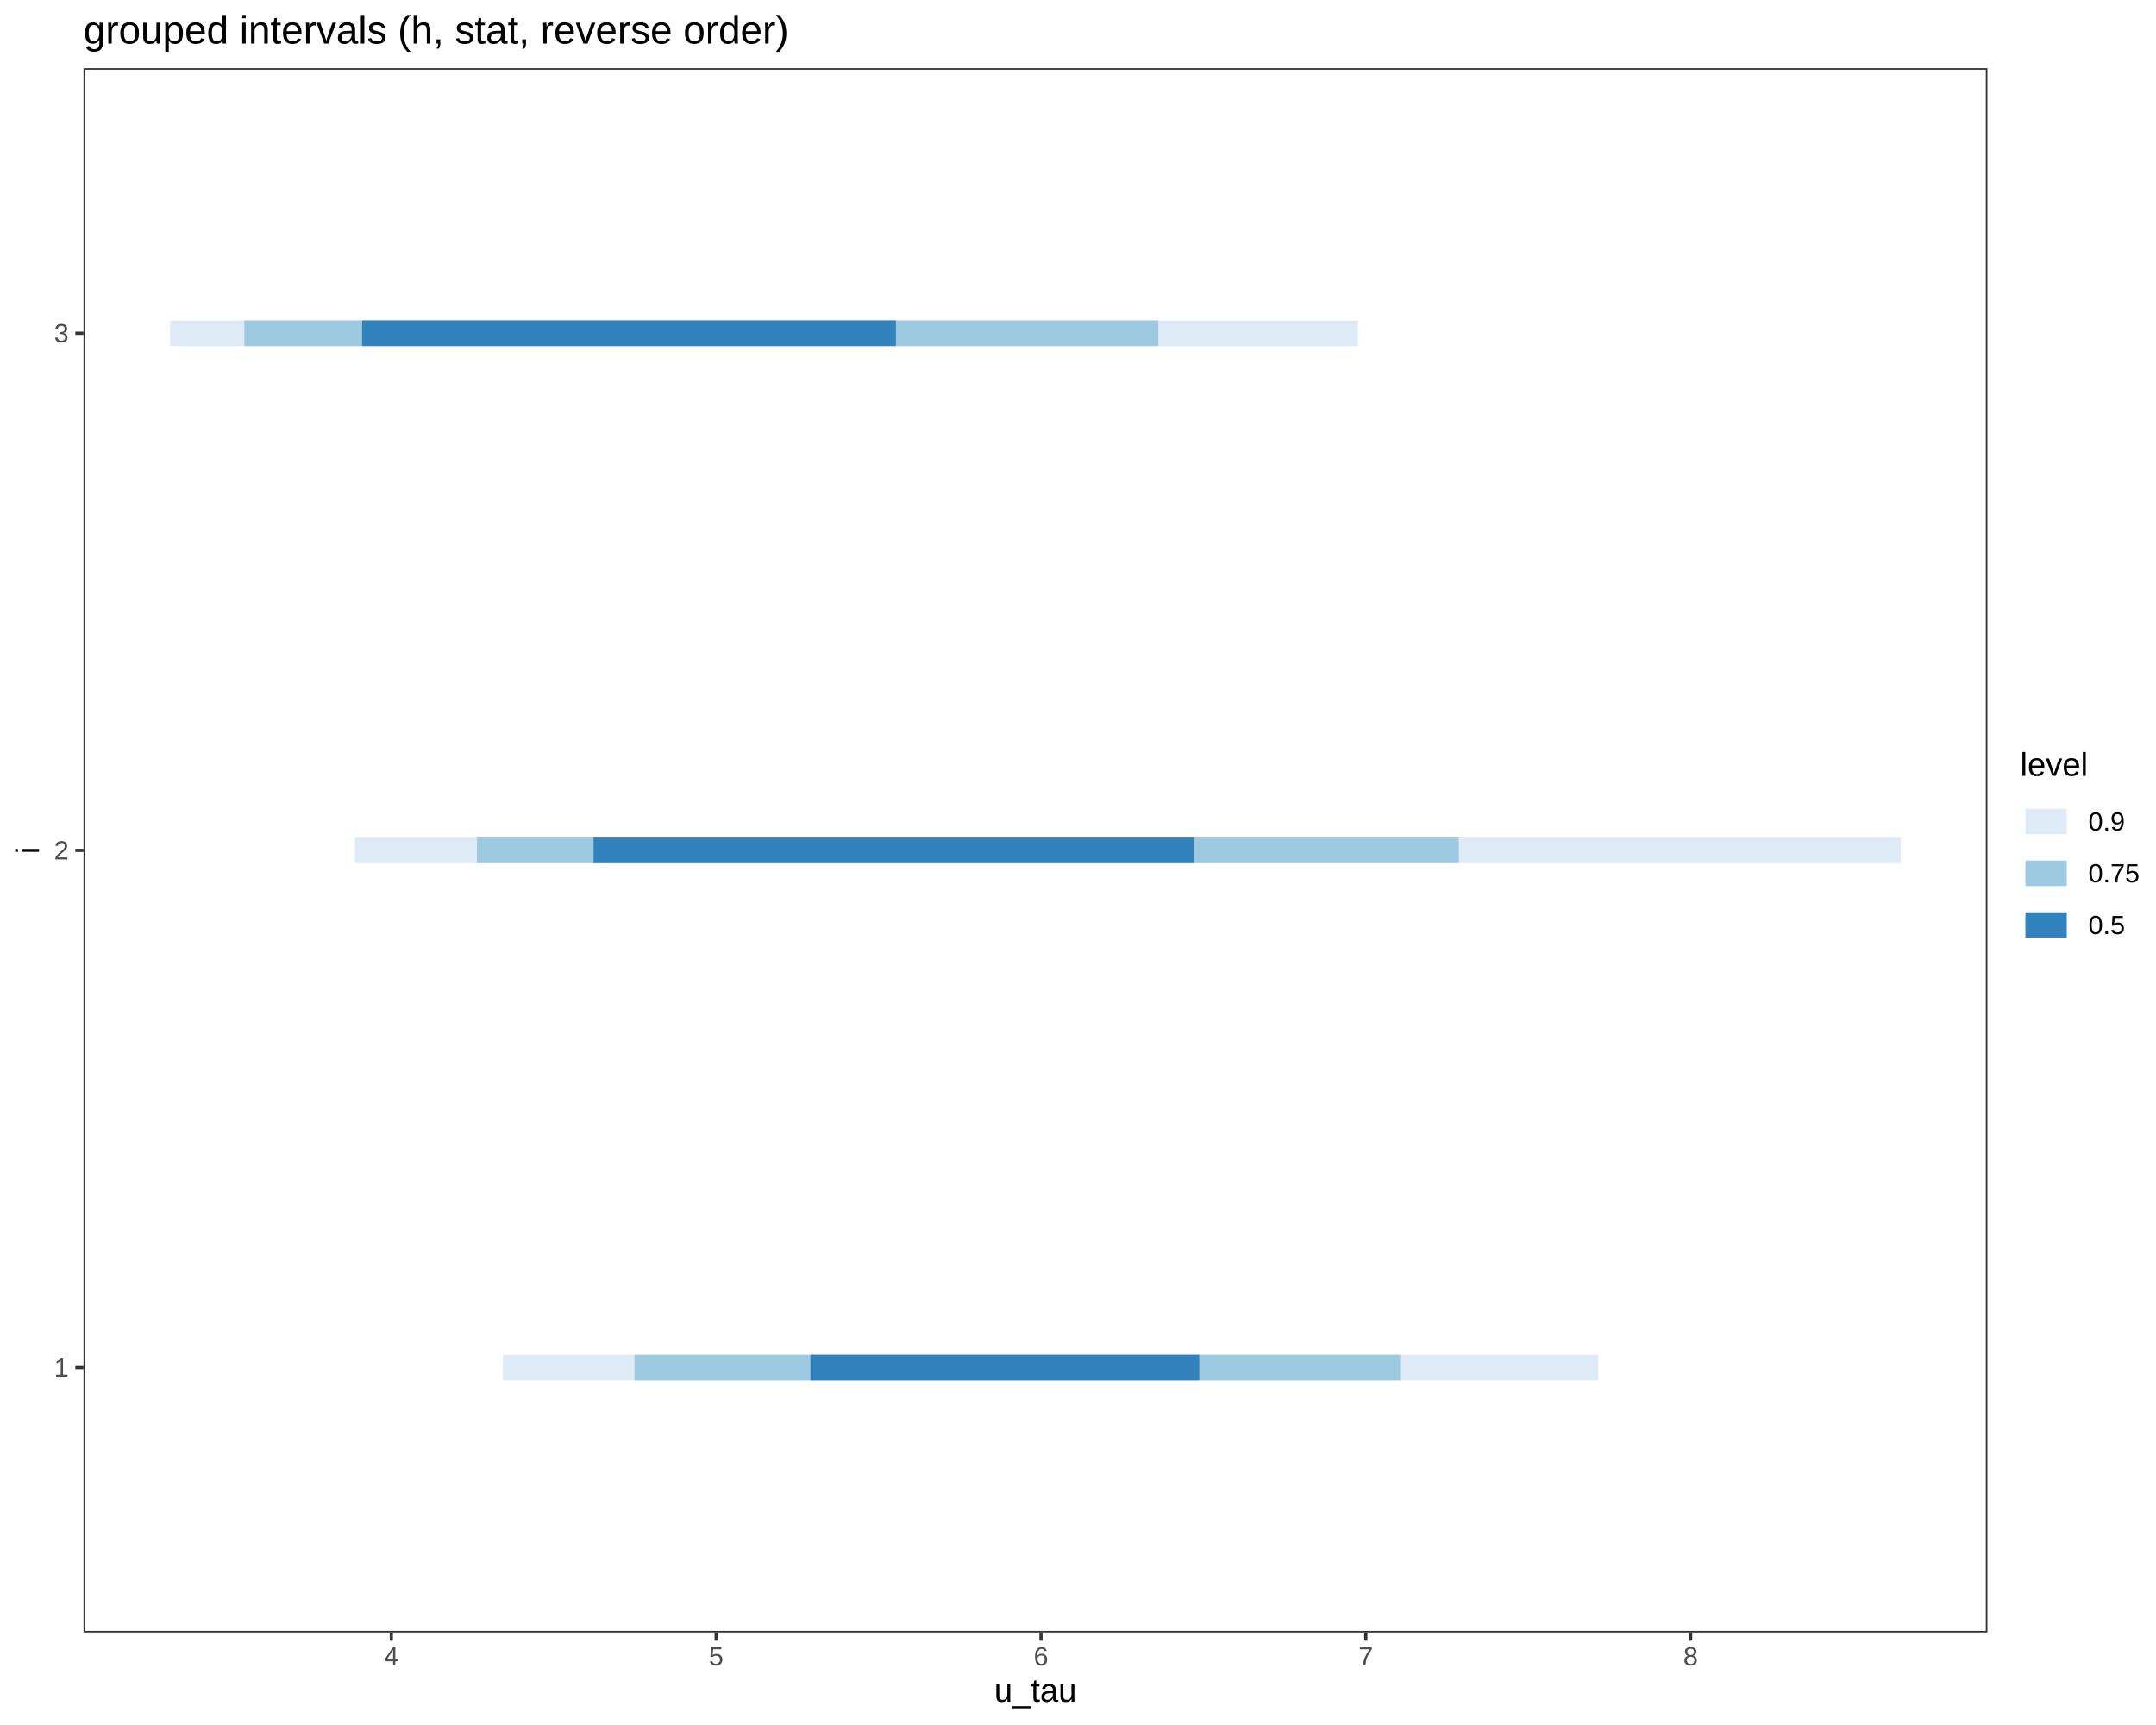
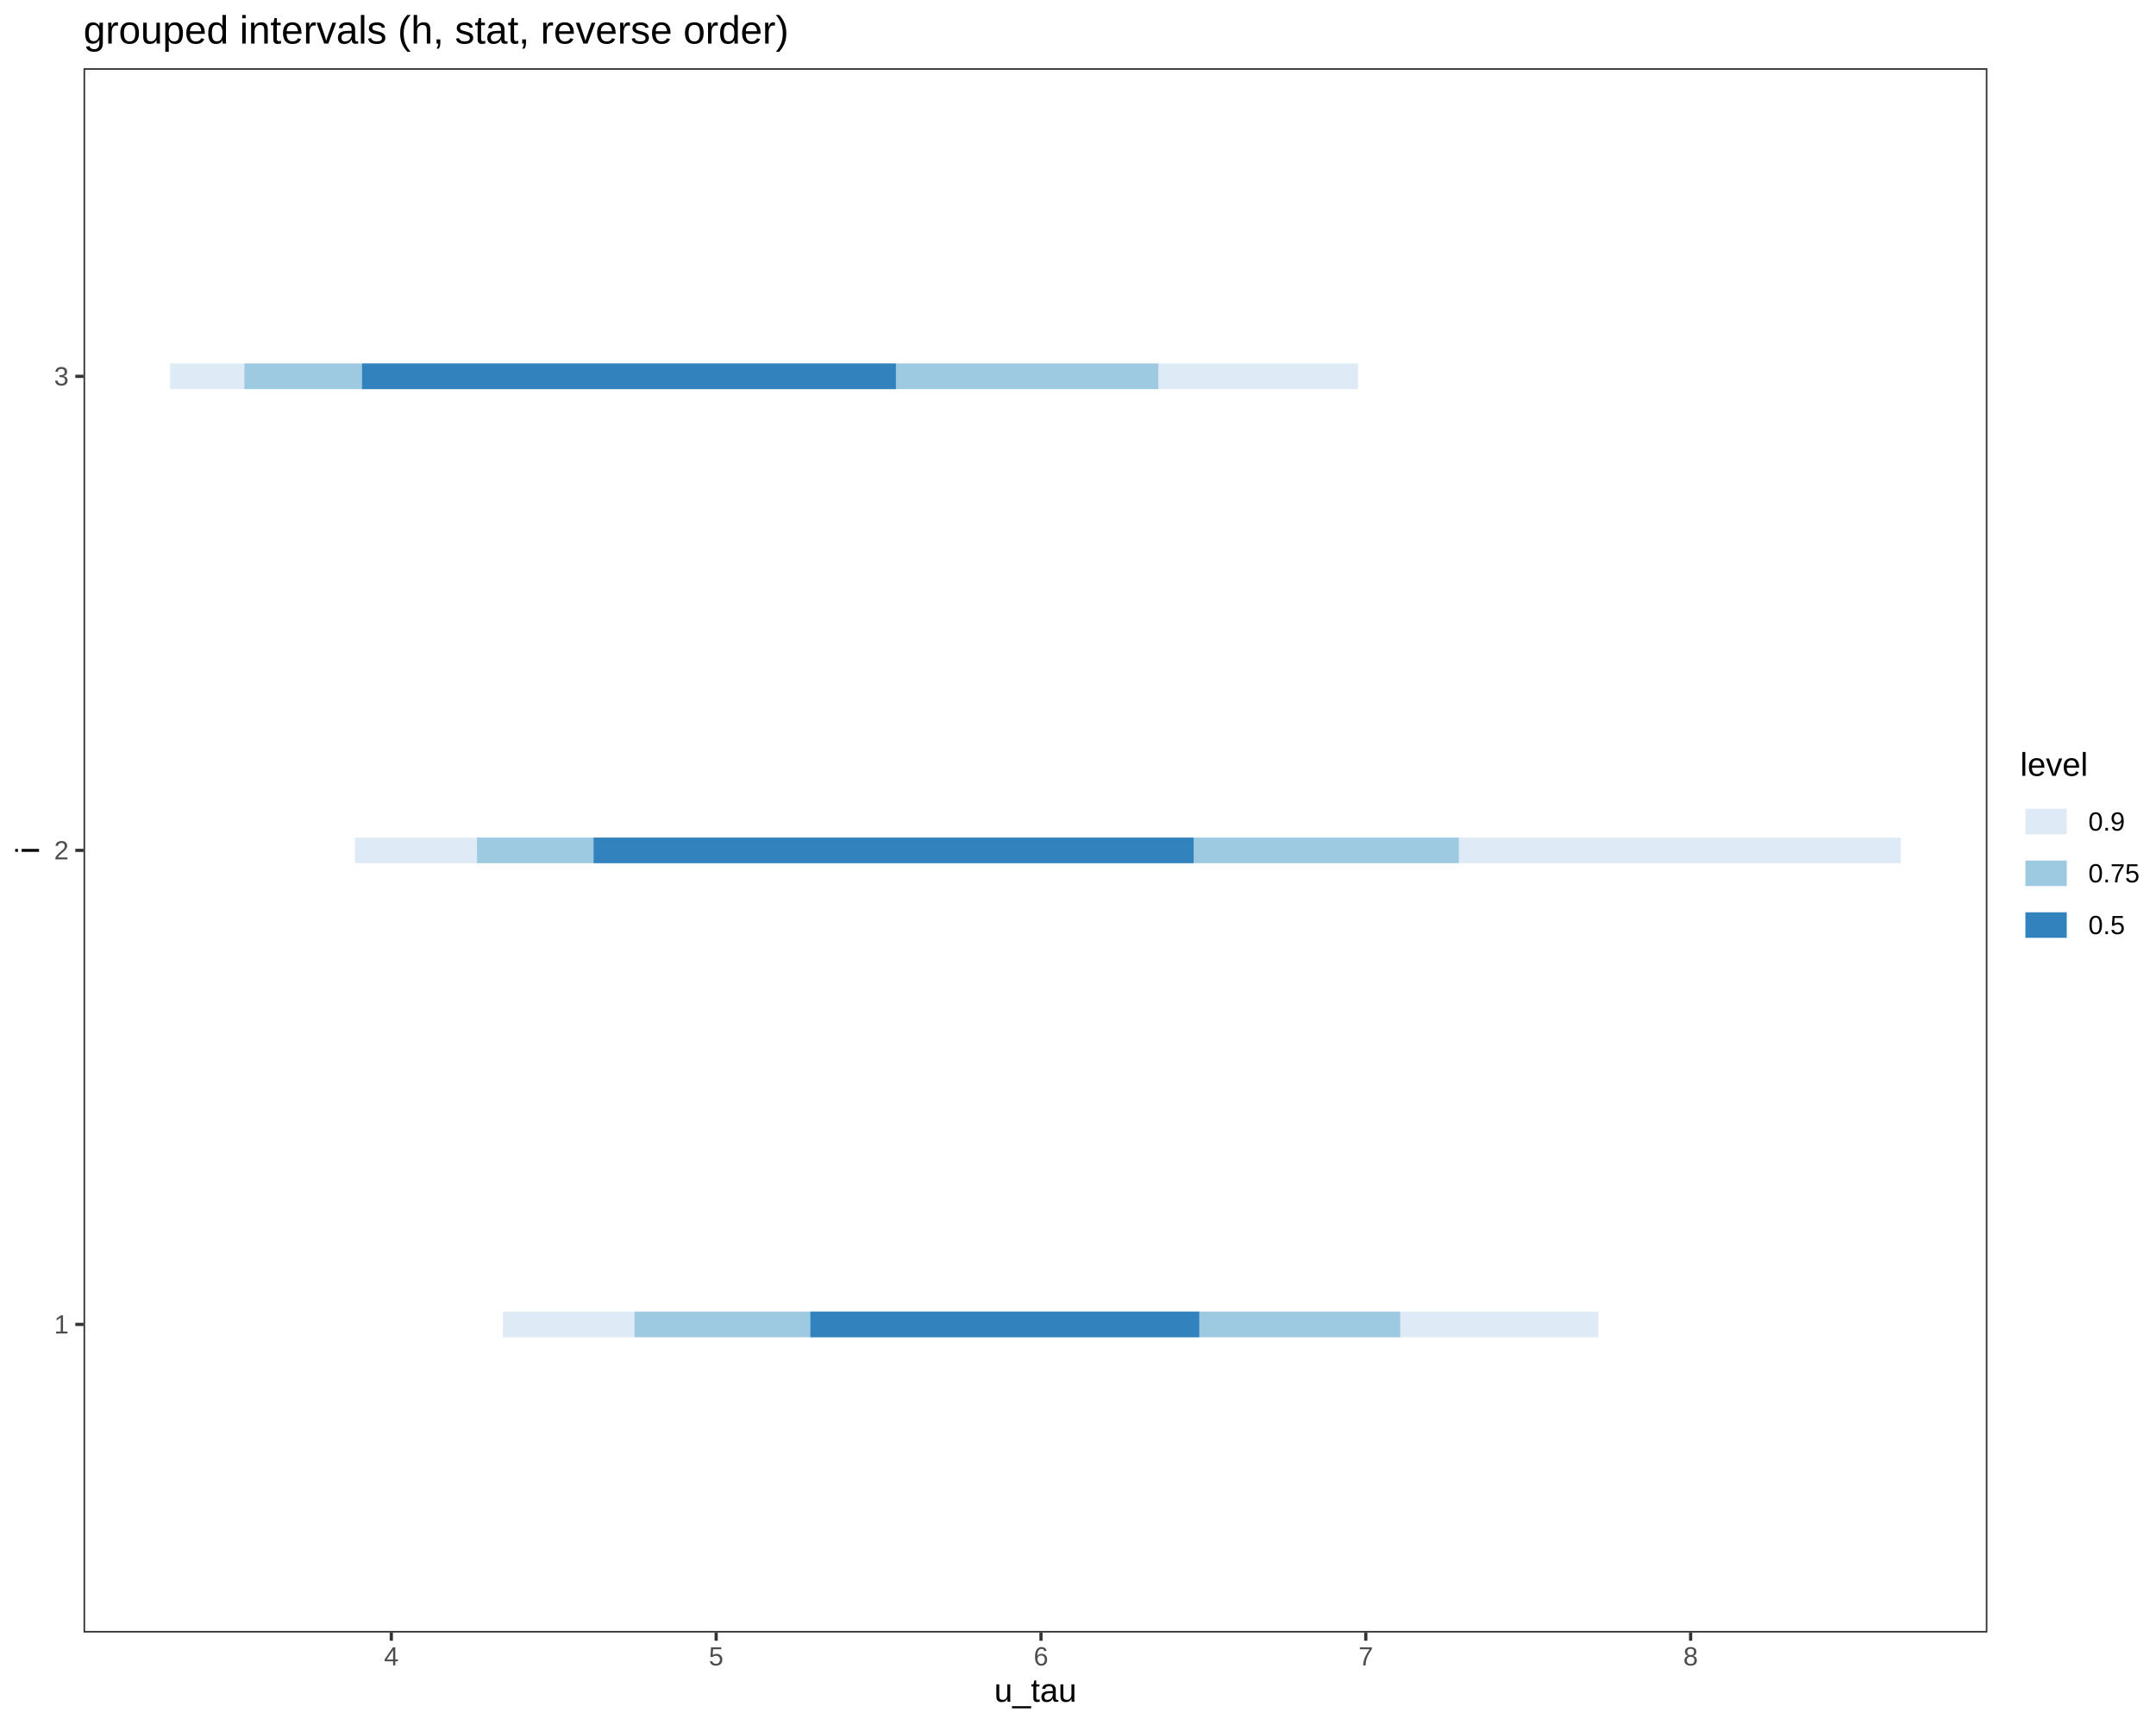
<svg xmlns="http://www.w3.org/2000/svg" viewBox="0 0 720.00 576.00">
  <defs>
    <style type="text/css">
    line, polyline, polygon, path, rect, circle {
      fill: none;
      stroke: #000000;
      stroke-linecap: round;
      stroke-linejoin: round;
      stroke-miterlimit: 10.00;
    }
  </style>
  </defs>
  <rect width="100%" height="100%" style="stroke: none; fill: #FFFFFF;" />
  <rect x="0.00" y="0.00" width="720.00" height="576.00" style="stroke-width: 1.07; stroke: #FFFFFF; fill: #FFFFFF;" />
  <defs>
    <clipPath id="cpMjcuODl8NjYzLjY5fDU0NS4xM3wyMi43Nw==">
      <rect x="27.89" y="22.77" width="635.81" height="522.36" />
    </clipPath>
  </defs>
  <rect x="27.89" y="22.77" width="635.81" height="522.36" style="stroke-width: 1.07; stroke: none; fill: #FFFFFF;" clip-path="url(#cpMjcuODl8NjYzLjY5fDU0NS4xM3wyMi43Nw==)" />
-   <line x1="167.94" y1="456.63" x2="533.76" y2="456.63" style="stroke-width: 8.54; stroke: #DEEBF7; stroke-linecap: butt;" clip-path="url(#cpMjcuODl8NjYzLjY5fDU0NS4xM3wyMi43Nw==)" />
-   <line x1="211.88" y1="456.63" x2="467.60" y2="456.63" style="stroke-width: 8.54; stroke: #9ECAE1; stroke-linecap: butt;" clip-path="url(#cpMjcuODl8NjYzLjY5fDU0NS4xM3wyMi43Nw==)" />
-   <line x1="270.63" y1="456.63" x2="400.49" y2="456.63" style="stroke-width: 8.54; stroke: #3182BD; stroke-linecap: butt;" clip-path="url(#cpMjcuODl8NjYzLjY5fDU0NS4xM3wyMi43Nw==)" />
  <line x1="118.50" y1="283.95" x2="634.79" y2="283.95" style="stroke-width: 8.54; stroke: #DEEBF7; stroke-linecap: butt;" clip-path="url(#cpMjcuODl8NjYzLjY5fDU0NS4xM3wyMi43Nw==)" />
+   <line x1="56.79" y1="125.66" x2="453.52" y2="125.66" style="stroke-width: 8.54; stroke: #DEEBF7; stroke-linecap: butt;" clip-path="url(#cpMjcuODl8NjYzLjY5fDU0NS4xM3wyMi43Nw==)" />
+   <line x1="167.94" y1="442.24" x2="533.76" y2="442.24" style="stroke-width: 8.54; stroke: #DEEBF7; stroke-linecap: butt;" clip-path="url(#cpMjcuODl8NjYzLjY5fDU0NS4xM3wyMi43Nw==)" />
  <line x1="159.30" y1="283.95" x2="487.19" y2="283.95" style="stroke-width: 8.54; stroke: #9ECAE1; stroke-linecap: butt;" clip-path="url(#cpMjcuODl8NjYzLjY5fDU0NS4xM3wyMi43Nw==)" />
+   <line x1="81.61" y1="125.66" x2="386.83" y2="125.66" style="stroke-width: 8.54; stroke: #9ECAE1; stroke-linecap: butt;" clip-path="url(#cpMjcuODl8NjYzLjY5fDU0NS4xM3wyMi43Nw==)" />
+   <line x1="211.88" y1="442.24" x2="467.60" y2="442.24" style="stroke-width: 8.54; stroke: #9ECAE1; stroke-linecap: butt;" clip-path="url(#cpMjcuODl8NjYzLjY5fDU0NS4xM3wyMi43Nw==)" />
  <line x1="198.23" y1="283.95" x2="398.62" y2="283.95" style="stroke-width: 8.54; stroke: #3182BD; stroke-linecap: butt;" clip-path="url(#cpMjcuODl8NjYzLjY5fDU0NS4xM3wyMi43Nw==)" />
-   <line x1="56.79" y1="111.27" x2="453.52" y2="111.27" style="stroke-width: 8.54; stroke: #DEEBF7; stroke-linecap: butt;" clip-path="url(#cpMjcuODl8NjYzLjY5fDU0NS4xM3wyMi43Nw==)" />
-   <line x1="81.61" y1="111.27" x2="386.83" y2="111.27" style="stroke-width: 8.54; stroke: #9ECAE1; stroke-linecap: butt;" clip-path="url(#cpMjcuODl8NjYzLjY5fDU0NS4xM3wyMi43Nw==)" />
-   <line x1="120.92" y1="111.27" x2="299.19" y2="111.27" style="stroke-width: 8.54; stroke: #3182BD; stroke-linecap: butt;" clip-path="url(#cpMjcuODl8NjYzLjY5fDU0NS4xM3wyMi43Nw==)" />
+   <line x1="120.92" y1="125.66" x2="299.19" y2="125.66" style="stroke-width: 8.54; stroke: #3182BD; stroke-linecap: butt;" clip-path="url(#cpMjcuODl8NjYzLjY5fDU0NS4xM3wyMi43Nw==)" />
+   <line x1="270.63" y1="442.24" x2="400.49" y2="442.24" style="stroke-width: 8.54; stroke: #3182BD; stroke-linecap: butt;" clip-path="url(#cpMjcuODl8NjYzLjY5fDU0NS4xM3wyMi43Nw==)" />
  <rect x="27.89" y="22.77" width="635.81" height="522.36" style="stroke-width: 1.07; stroke: #333333;" clip-path="url(#cpMjcuODl8NjYzLjY5fDU0NS4xM3wyMi43Nw==)" />
  <defs>
    <clipPath id="cpMC4wMHw3MjAuMDB8NTc2LjAwfDAuMDA=">
      <rect x="0.00" y="0.00" width="720.00" height="576.00" />
    </clipPath>
  </defs>
  <g clip-path="url(#cpMC4wMHw3MjAuMDB8NTc2LjAwfDAuMDA=)">
-     <text x="18.06" y="459.66" style="font-size: 8.80px; fill: #4D4D4D; font-family: Liberation Sans;" textLength="4.89px" lengthAdjust="spacingAndGlyphs">1</text>
+     <text x="18.06" y="445.27" style="font-size: 8.80px; fill: #4D4D4D; font-family: Liberation Sans;" textLength="4.89px" lengthAdjust="spacingAndGlyphs">1</text>
  </g>
  <g clip-path="url(#cpMC4wMHw3MjAuMDB8NTc2LjAwfDAuMDA=)">
    <text x="18.06" y="286.97" style="font-size: 8.80px; fill: #4D4D4D; font-family: Liberation Sans;" textLength="4.89px" lengthAdjust="spacingAndGlyphs">2</text>
  </g>
  <g clip-path="url(#cpMC4wMHw3MjAuMDB8NTc2LjAwfDAuMDA=)">
-     <text x="18.06" y="114.29" style="font-size: 8.80px; fill: #4D4D4D; font-family: Liberation Sans;" textLength="4.89px" lengthAdjust="spacingAndGlyphs">3</text>
+     <text x="18.06" y="128.68" style="font-size: 8.80px; fill: #4D4D4D; font-family: Liberation Sans;" textLength="4.89px" lengthAdjust="spacingAndGlyphs">3</text>
  </g>
-   <polyline points="25.15,456.63 27.89,456.63 " style="stroke-width: 1.07; stroke: #333333; stroke-linecap: butt;" clip-path="url(#cpMC4wMHw3MjAuMDB8NTc2LjAwfDAuMDA=)" />
+   <polyline points="25.15,442.24 27.89,442.24 " style="stroke-width: 1.07; stroke: #333333; stroke-linecap: butt;" clip-path="url(#cpMC4wMHw3MjAuMDB8NTc2LjAwfDAuMDA=)" />
  <polyline points="25.15,283.95 27.89,283.95 " style="stroke-width: 1.07; stroke: #333333; stroke-linecap: butt;" clip-path="url(#cpMC4wMHw3MjAuMDB8NTc2LjAwfDAuMDA=)" />
-   <polyline points="25.15,111.27 27.89,111.27 " style="stroke-width: 1.07; stroke: #333333; stroke-linecap: butt;" clip-path="url(#cpMC4wMHw3MjAuMDB8NTc2LjAwfDAuMDA=)" />
+   <polyline points="25.15,125.66 27.89,125.66 " style="stroke-width: 1.07; stroke: #333333; stroke-linecap: butt;" clip-path="url(#cpMC4wMHw3MjAuMDB8NTc2LjAwfDAuMDA=)" />
  <polyline points="130.68,547.87 130.68,545.13 " style="stroke-width: 1.07; stroke: #333333; stroke-linecap: butt;" clip-path="url(#cpMC4wMHw3MjAuMDB8NTc2LjAwfDAuMDA=)" />
  <polyline points="239.16,547.87 239.16,545.13 " style="stroke-width: 1.07; stroke: #333333; stroke-linecap: butt;" clip-path="url(#cpMC4wMHw3MjAuMDB8NTc2LjAwfDAuMDA=)" />
  <polyline points="347.64,547.87 347.64,545.13 " style="stroke-width: 1.07; stroke: #333333; stroke-linecap: butt;" clip-path="url(#cpMC4wMHw3MjAuMDB8NTc2LjAwfDAuMDA=)" />
  <polyline points="456.11,547.87 456.11,545.13 " style="stroke-width: 1.07; stroke: #333333; stroke-linecap: butt;" clip-path="url(#cpMC4wMHw3MjAuMDB8NTc2LjAwfDAuMDA=)" />
  <polyline points="564.59,547.87 564.59,545.13 " style="stroke-width: 1.07; stroke: #333333; stroke-linecap: butt;" clip-path="url(#cpMC4wMHw3MjAuMDB8NTc2LjAwfDAuMDA=)" />
  <g clip-path="url(#cpMC4wMHw3MjAuMDB8NTc2LjAwfDAuMDA=)">
    <text x="128.23" y="556.11" style="font-size: 8.80px; fill: #4D4D4D; font-family: Liberation Sans;" textLength="4.89px" lengthAdjust="spacingAndGlyphs">4</text>
  </g>
  <g clip-path="url(#cpMC4wMHw3MjAuMDB8NTc2LjAwfDAuMDA=)">
    <text x="236.71" y="556.11" style="font-size: 8.80px; fill: #4D4D4D; font-family: Liberation Sans;" textLength="4.89px" lengthAdjust="spacingAndGlyphs">5</text>
  </g>
  <g clip-path="url(#cpMC4wMHw3MjAuMDB8NTc2LjAwfDAuMDA=)">
    <text x="345.19" y="556.11" style="font-size: 8.80px; fill: #4D4D4D; font-family: Liberation Sans;" textLength="4.89px" lengthAdjust="spacingAndGlyphs">6</text>
  </g>
  <g clip-path="url(#cpMC4wMHw3MjAuMDB8NTc2LjAwfDAuMDA=)">
    <text x="453.67" y="556.11" style="font-size: 8.80px; fill: #4D4D4D; font-family: Liberation Sans;" textLength="4.89px" lengthAdjust="spacingAndGlyphs">7</text>
  </g>
  <g clip-path="url(#cpMC4wMHw3MjAuMDB8NTc2LjAwfDAuMDA=)">
    <text x="562.15" y="556.11" style="font-size: 8.80px; fill: #4D4D4D; font-family: Liberation Sans;" textLength="4.89px" lengthAdjust="spacingAndGlyphs">8</text>
  </g>
  <g clip-path="url(#cpMC4wMHw3MjAuMDB8NTc2LjAwfDAuMDA=)">
    <text x="332.01" y="568.24" style="font-size: 11.00px; font-family: Liberation Sans;" textLength="27.56px" lengthAdjust="spacingAndGlyphs">u_tau</text>
  </g>
  <g clip-path="url(#cpMC4wMHw3MjAuMDB8NTc2LjAwfDAuMDA=)">
    <text transform="translate(13.04,285.17) rotate(-90)" style="font-size: 11.00px; font-family: Liberation Sans;" textLength="2.44px" lengthAdjust="spacingAndGlyphs">i</text>
  </g>
  <rect x="674.65" y="250.37" width="39.87" height="67.16" style="stroke-width: 1.07; stroke: none; fill: #FFFFFF;" clip-path="url(#cpMC4wMHw3MjAuMDB8NTc2LjAwfDAuMDA=)" />
  <g clip-path="url(#cpMC4wMHw3MjAuMDB8NTc2LjAwfDAuMDA=)">
    <text x="674.65" y="259.07" style="font-size: 11.00px; font-family: Liberation Sans;" textLength="22.62px" lengthAdjust="spacingAndGlyphs">level</text>
  </g>
  <rect x="674.65" y="265.69" width="17.28" height="17.28" style="stroke-width: 1.07; stroke: none; fill: #FFFFFF;" clip-path="url(#cpMC4wMHw3MjAuMDB8NTc2LjAwfDAuMDA=)" />
  <line x1="676.38" y1="274.33" x2="690.20" y2="274.33" style="stroke-width: 8.54; stroke: #DEEBF7; stroke-linecap: butt;" clip-path="url(#cpMC4wMHw3MjAuMDB8NTc2LjAwfDAuMDA=)" />
  <rect x="674.65" y="282.97" width="17.28" height="17.28" style="stroke-width: 1.07; stroke: none; fill: #FFFFFF;" clip-path="url(#cpMC4wMHw3MjAuMDB8NTc2LjAwfDAuMDA=)" />
  <line x1="676.38" y1="291.61" x2="690.20" y2="291.61" style="stroke-width: 8.54; stroke: #9ECAE1; stroke-linecap: butt;" clip-path="url(#cpMC4wMHw3MjAuMDB8NTc2LjAwfDAuMDA=)" />
  <rect x="674.65" y="300.25" width="17.28" height="17.28" style="stroke-width: 1.07; stroke: none; fill: #FFFFFF;" clip-path="url(#cpMC4wMHw3MjAuMDB8NTc2LjAwfDAuMDA=)" />
  <line x1="676.38" y1="308.89" x2="690.20" y2="308.89" style="stroke-width: 8.54; stroke: #3182BD; stroke-linecap: butt;" clip-path="url(#cpMC4wMHw3MjAuMDB8NTc2LjAwfDAuMDA=)" />
  <g clip-path="url(#cpMC4wMHw3MjAuMDB8NTc2LjAwfDAuMDA=)">
    <text x="697.41" y="277.36" style="font-size: 8.80px; font-family: Liberation Sans;" textLength="12.22px" lengthAdjust="spacingAndGlyphs">0.9</text>
  </g>
  <g clip-path="url(#cpMC4wMHw3MjAuMDB8NTc2LjAwfDAuMDA=)">
    <text x="697.41" y="294.64" style="font-size: 8.80px; font-family: Liberation Sans;" textLength="17.11px" lengthAdjust="spacingAndGlyphs">0.75</text>
  </g>
  <g clip-path="url(#cpMC4wMHw3MjAuMDB8NTc2LjAwfDAuMDA=)">
    <text x="697.41" y="311.92" style="font-size: 8.80px; font-family: Liberation Sans;" textLength="12.22px" lengthAdjust="spacingAndGlyphs">0.5</text>
  </g>
  <g clip-path="url(#cpMC4wMHw3MjAuMDB8NTc2LjAwfDAuMDA=)">
    <text x="27.89" y="14.56" style="font-size: 13.20px; font-family: Liberation Sans;" textLength="235.11px" lengthAdjust="spacingAndGlyphs">grouped intervals (h, stat, reverse order)</text>
  </g>
</svg>
